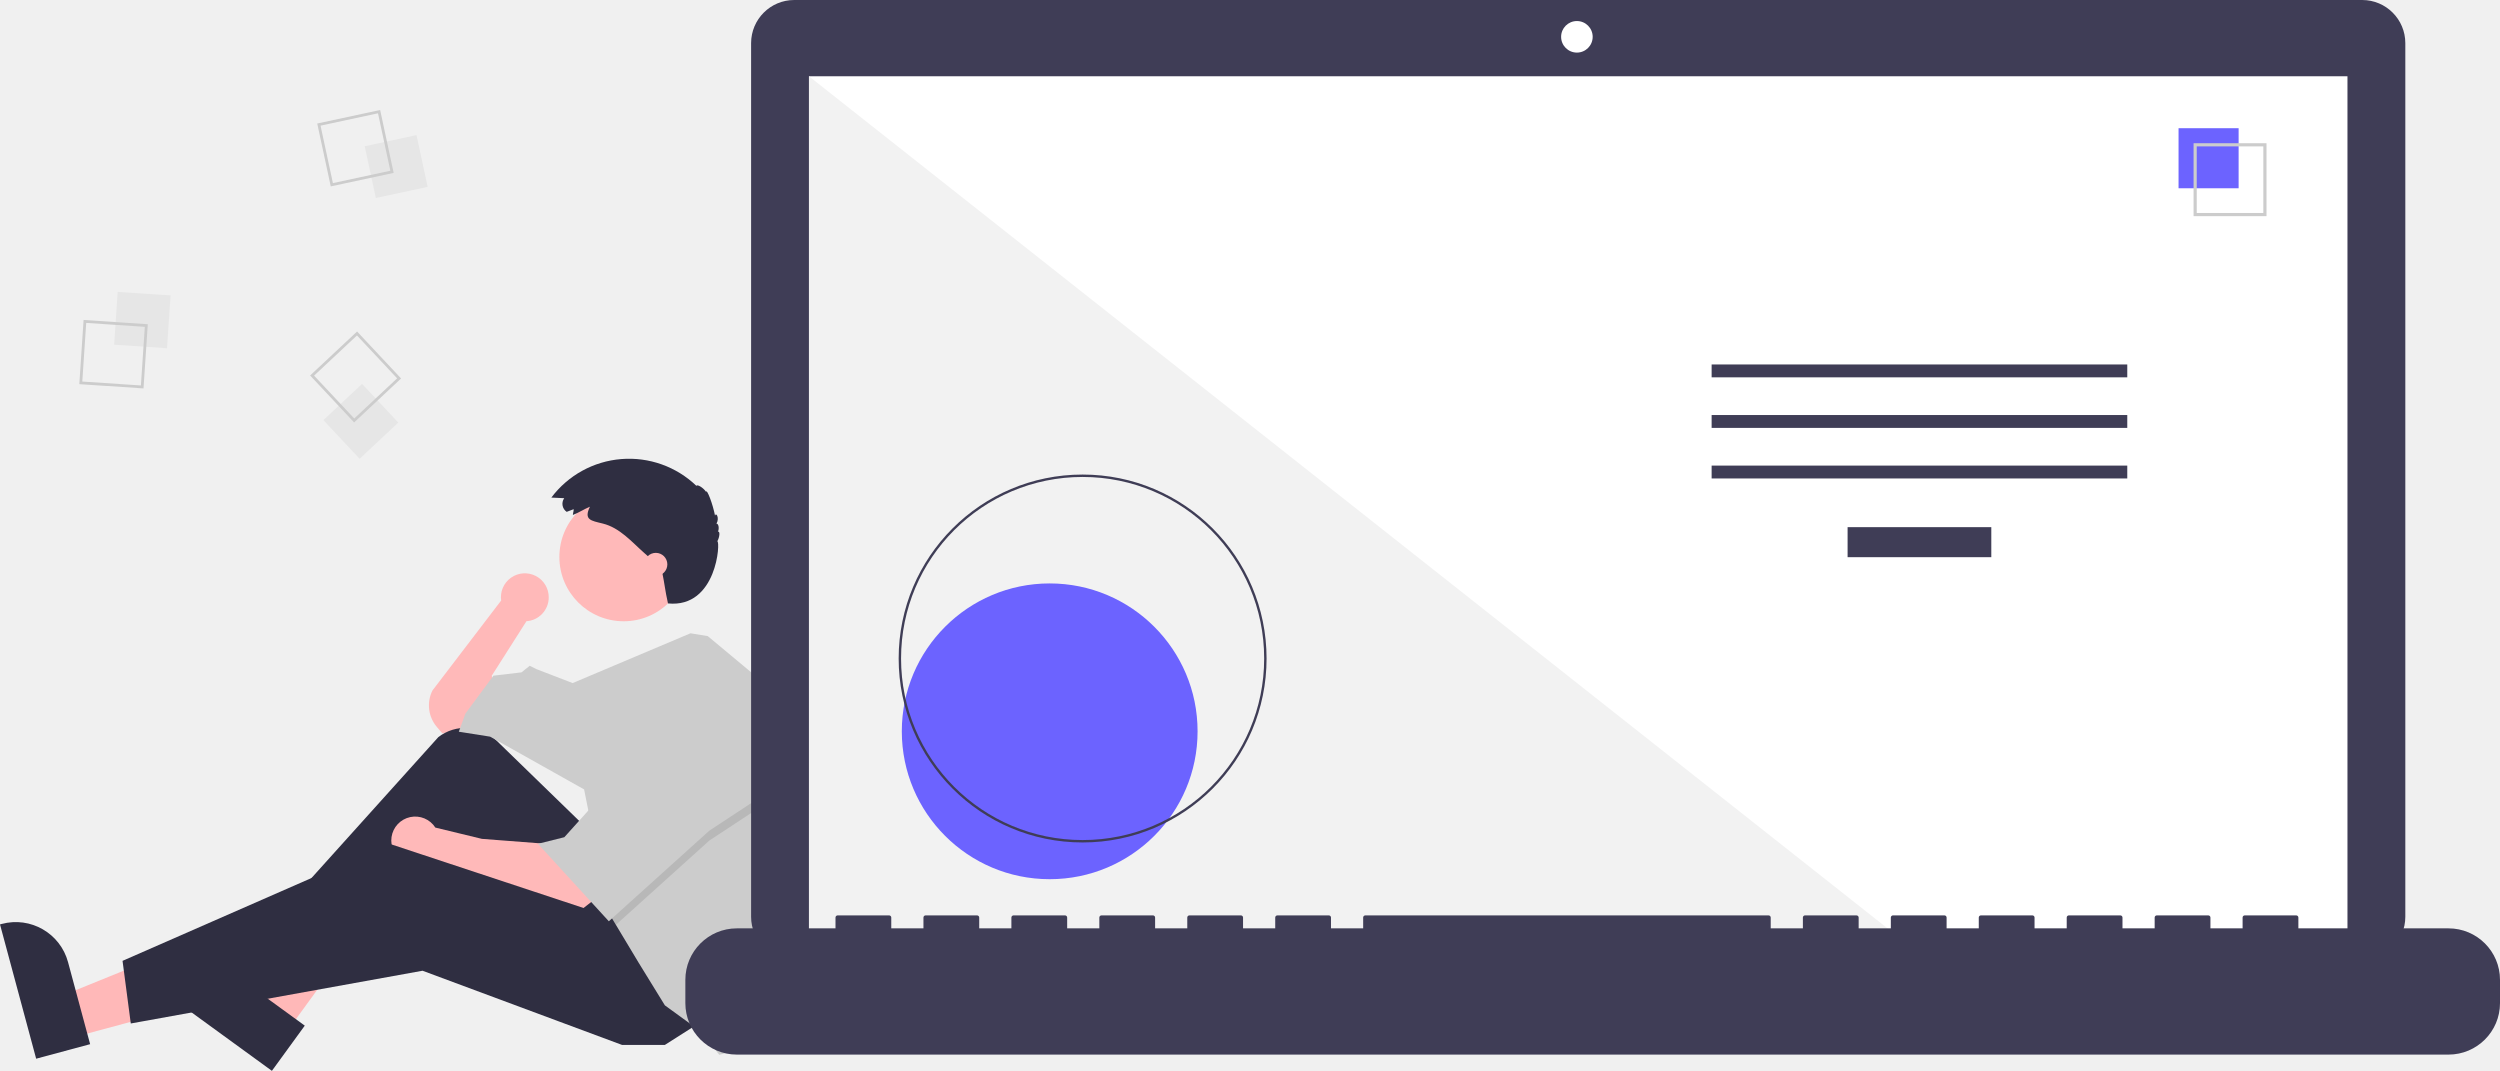
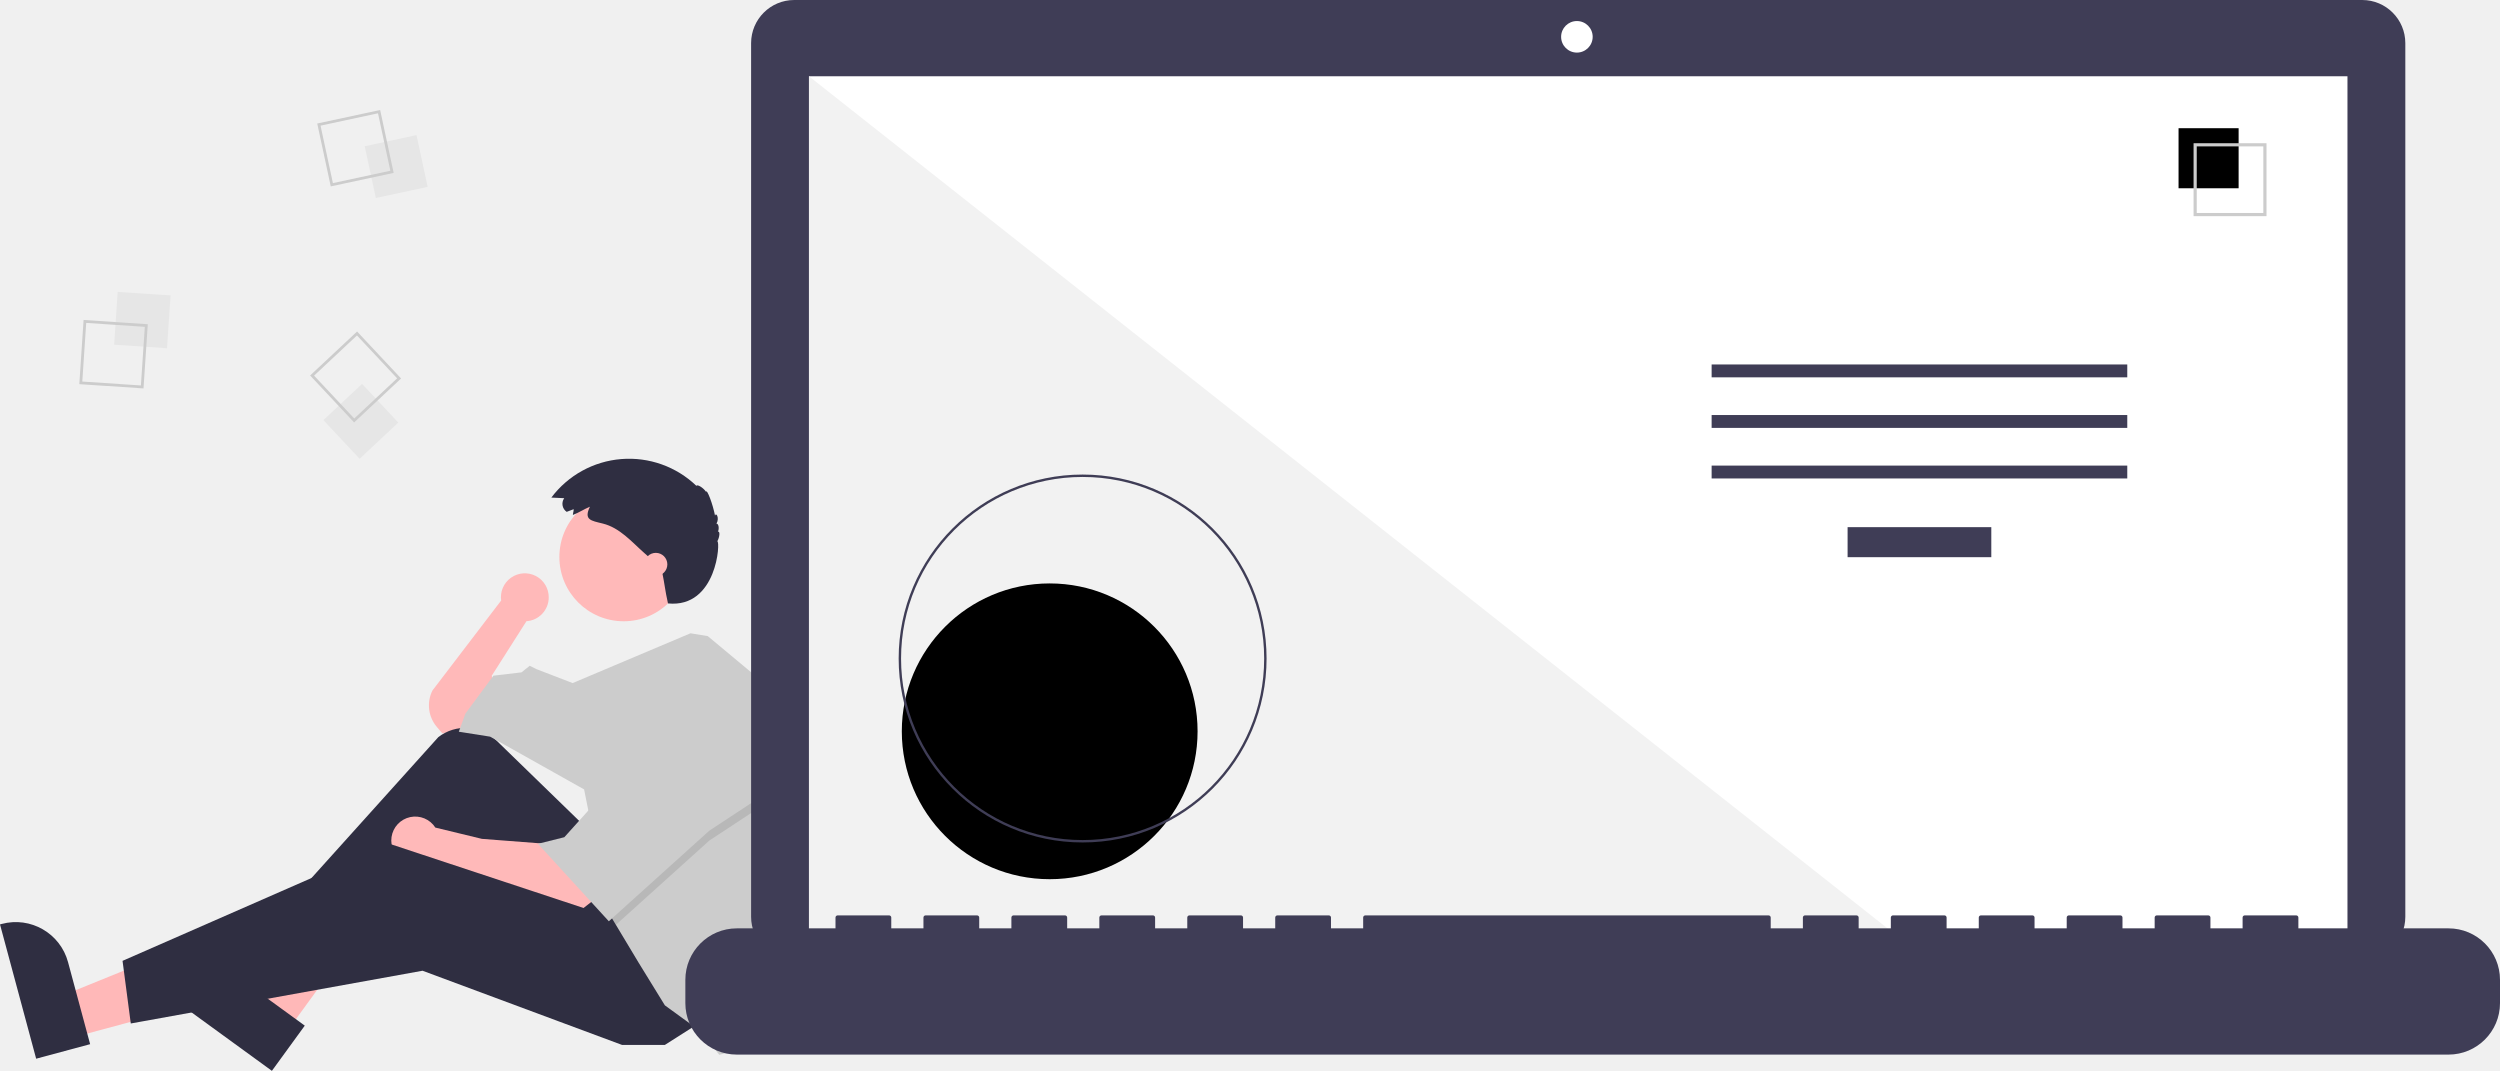
<svg xmlns="http://www.w3.org/2000/svg" width="1019.484" height="436.681" viewBox="0 0 1019.484 436.681" role="img" artist="Katerina Limpitsouni" source="https://undraw.co/">
  <path d="M314.028,475.274a9.751,9.751,0,1,0-19.407,1.282l-28.014,36.686a13.583,13.583,0,0,0,1.836,14.914l2.198,2.564,10.083-2.017,11.428-10.083L290.806,507.192l14.117-22.183-.018-.016A9.743,9.743,0,0,0,314.028,475.274Z" transform="translate(-90.2579 -231.6594)" fill="#ffb9b9" />
  <polygon points="30.041 422.968 25.468 405.984 88.8 380.265 95.549 405.331 30.041 422.968" fill="#ffb8b8" />
  <path d="M105.002,663.391,90.258,608.629l.693-.187a22.075,22.075,0,0,1,27.054,15.575l0.0.001L127.01,657.466Z" transform="translate(-90.2579 -231.6594)" fill="#2f2e41" />
  <polygon points="117.278 420.254 103.054 409.91 136.185 350.121 157.179 365.388 117.278 420.254" fill="#ffb8b8" />
  <path d="M201.137,668.341,155.271,634.985l.422-.58a22.075,22.075,0,0,1,30.835-4.87l.001.001L214.542,649.908Z" transform="translate(-90.2579 -231.6594)" fill="#2f2e41" />
  <path d="M328.45,568.364l-35.795-34.773a18.076,18.076,0,0,0-23.668-1.322L201.401,607.352l6.05,9.411L271.984,573.069l43.694,57.139,41.678-20.838Z" transform="translate(-90.2579 -231.6594)" fill="#2f2e41" />
  <path d="M312.989,575.758l-26.217-2.017-18.986-4.603a9.753,9.753,0,1,0-1.85,12.656l-.003.014,11.428,4.706,49.072,16.806,6.05-4.706Z" transform="translate(-90.2579 -231.6594)" fill="#ffb9b9" />
  <polygon points="285.92 416.699 271.131 426.11 253.653 426.11 172.315 395.86 53.332 417.371 49.971 391.826 158.871 344.099 254.326 375.693 285.92 416.699" fill="#2f2e41" />
  <circle cx="254.326" cy="227.132" r="26.217" fill="#ffb9b9" />
  <path d="M412.417,563.463a150.631,150.631,0,0,1-7.388,46.592l-1.963,6.037-9.411,43.022-10.083,2.689-7.394-9.411-14.789-10.755L350.634,624.158,341.411,608.791l-2.877-4.8-10.083-50.416-38.317-21.511-12.772-2.017,2.689-7.394,11.428-15.461L302.906,505.847l3.361-2.689,2.689,1.344,14.823,5.71,48.057-20.304,7.031,1.15L403.067,511.225A150.499,150.499,0,0,1,412.417,563.463Z" transform="translate(-90.2579 -231.6594)" fill="#ccc" />
  <polygon points="314.825 325.949 289.281 342.754 251.153 377.131 248.276 372.332 240.209 331.999 242.226 331.999 263.065 293.683 314.825 325.949" opacity="0.1" style="isolation:isolate" />
  <polygon points="263.065 289.649 242.226 327.965 230.126 341.41 219.371 344.099 248.276 375.693 289.281 338.721 314.825 321.915 263.065 289.649" fill="#ccc" />
  <path d="M324.193,439.299l-2.841,1.093a3.965,3.965,0,0,1-1.06-5.507q.023-.034.047-.067l-5.249-.246a39.637,39.637,0,0,1,59.173-4.77c.239-.823,2.844.778,3.908,2.402.357-1.339,2.8,5.135,3.664,9.712.4-1.524,1.938.936.591,3.297.854-.125,1.239,2.059.578,3.276.934-.439.777,2.169-.236,3.911,1.333-.118-.114,27.331-20.114,25.331-1.392-6.397-1-6-2.64-14.226-.763-.81-1.599-1.548-2.433-2.284l-4.513-3.983c-5.247-4.632-10.021-10.348-17.011-12.08-4.804-1.19-7.841-1.458-5.223-6.872-2.365.987-4.574,2.455-6.961,3.372C323.905,440.902,324.239,440.055,324.193,439.299Z" transform="translate(-90.2579 -231.6594)" fill="#2f2e41" />
  <circle cx="267.434" cy="230.157" r="4.706" fill="#ffb9b9" />
  <rect x="137.514" y="351.376" width="21.61" height="21.61" transform="translate(-313.1754 254.4458) rotate(-86.18992)" fill="#e6e6e6" style="isolation:isolate" />
  <path d="M124.344,362.131l26.183,1.744-1.744,26.183-26.183-1.744Zm24.969,2.806-23.906-1.592-1.592,23.906,23.906,1.592Z" transform="translate(-90.2579 -231.6594)" fill="#ccc" />
  <rect x="241.009" y="288.772" width="21.61" height="21.61" transform="translate(-147.5724 -172.0746) rotate(-12.12675)" fill="#e6e6e6" style="isolation:isolate" />
  <path d="M245.278,276.51l5.513,25.655-25.655,5.513-5.513-25.655Zm4.157,24.779-5.033-23.424-23.424,5.033,5.033,23.424Z" transform="translate(-90.2579 -231.6594)" fill="#ccc" />
  <rect x="226.603" y="392.674" width="21.61" height="21.61" transform="translate(-301.9456 39.64172) rotate(-43.12712)" fill="#e6e6e6" style="isolation:isolate" />
  <path d="M253.815,385.997,234.663,403.935l-17.939-19.152,19.152-17.939Zm-19.099,16.326,17.486-16.379-16.379-17.486-17.486,16.379Z" transform="translate(-90.2579 -231.6594)" fill="#ccc" />
  <path d="M1053.535,231.659H414.152a17.598,17.598,0,0,0-17.599,17.598v356.252a17.599,17.599,0,0,0,17.599,17.599H1053.535a17.599,17.599,0,0,0,17.599-17.599V249.258a17.599,17.599,0,0,0-17.599-17.598Z" transform="translate(-90.2579 -231.6594)" fill="#3f3d56" />
  <rect x="329.89" y="31.101" width="627.391" height="353.913" fill="#fff" />
  <circle cx="643.049" cy="15.014" r="6.435" fill="#fff" />
  <polygon points="777.858 385.015 329.89 385.015 329.89 31.102 777.858 385.015" fill="#f2f2f2" style="isolation:isolate" />
-   <circle cx="428.058" cy="298.224" r="60.307" fill="#6c63ff" />
+   <circle cx="428.058" cy="298.224" r="60.307" fill="#000000" />
  <path d="M531.741,575.21a75.016,75.016,0,1,1,75.016-75.016A75.016,75.016,0,0,1,531.741,575.21Zm0-149.051A74.035,74.035,0,1,0,605.776,500.194a74.035,74.035,0,0,0-74.035-74.035Z" transform="translate(-90.2579 -231.6594)" fill="#3f3d56" />
  <rect x="753.437" y="214.97" width="58.605" height="12.246" fill="#3f3d56" />
  <rect x="697.991" y="148.627" width="169.497" height="5.248" fill="#3f3d56" />
  <rect x="697.991" y="169.246" width="169.497" height="5.248" fill="#3f3d56" />
  <rect x="697.991" y="189.866" width="169.497" height="5.248" fill="#3f3d56" />
-   <rect x="888.401" y="52.282" width="24.492" height="24.492" fill="#6c63ff" />
+   <rect x="888.401" y="52.282" width="24.492" height="24.492" fill="#000000" />
  <path d="M1014.522,319.804h-29.74v-29.74h29.74Zm-28.447-1.293h27.154V291.357H986.075Z" transform="translate(-90.2579 -231.6594)" fill="#ccc" />
  <path d="M1088.749,610.239h-61.229v-4.412a.875.875,0,0,0-.875-.875h-20.993a.875.875,0,0,0-.875.875v4.412H991.657v-4.412a.875.875,0,0,0-.875-.875H969.789a.875.875,0,0,0-.875.875h0v4.412H955.794v-4.412a.875.875,0,0,0-.875-.875h-20.993a.875.875,0,0,0-.875.875h0v4.412H919.931v-4.412a.875.875,0,0,0-.875-.875H898.064a.875.875,0,0,0-.875.875v4.412H884.068v-4.412a.875.875,0,0,0-.875-.875H862.201a.875.875,0,0,0-.875.875h0v4.412H848.205v-4.412a.875.875,0,0,0-.875-.875H826.338a.875.875,0,0,0-.875.875h0v4.412H812.343v-4.412a.875.875,0,0,0-.875-.875H647.023a.875.875,0,0,0-.875.875h0v4.412H633.028v-4.412a.875.875,0,0,0-.875-.875H611.161a.875.875,0,0,0-.875.875h0v4.412h-13.121v-4.412a.875.875,0,0,0-.875-.875h-20.993a.875.875,0,0,0-.875.875h0v4.412H561.302v-4.412a.875.875,0,0,0-.875-.875H539.435a.875.875,0,0,0-.875.875h0v4.412H525.44v-4.412a.875.875,0,0,0-.875-.875H503.572a.875.875,0,0,0-.875.875h0v4.412h-13.121v-4.412a.875.875,0,0,0-.875-.875H467.709a.875.875,0,0,0-.875.875v4.412H453.714v-4.412a.875.875,0,0,0-.875-.875H431.846a.875.875,0,0,0-.875.875h0v4.412H390.735A20.993,20.993,0,0,0,369.742,631.232v9.492A20.993,20.993,0,0,0,390.735,661.717h698.014a20.993,20.993,0,0,0,20.993-20.993V631.232A20.993,20.993,0,0,0,1088.749,610.239Z" transform="translate(-90.2579 -231.6594)" fill="#3f3d56" />
</svg>
